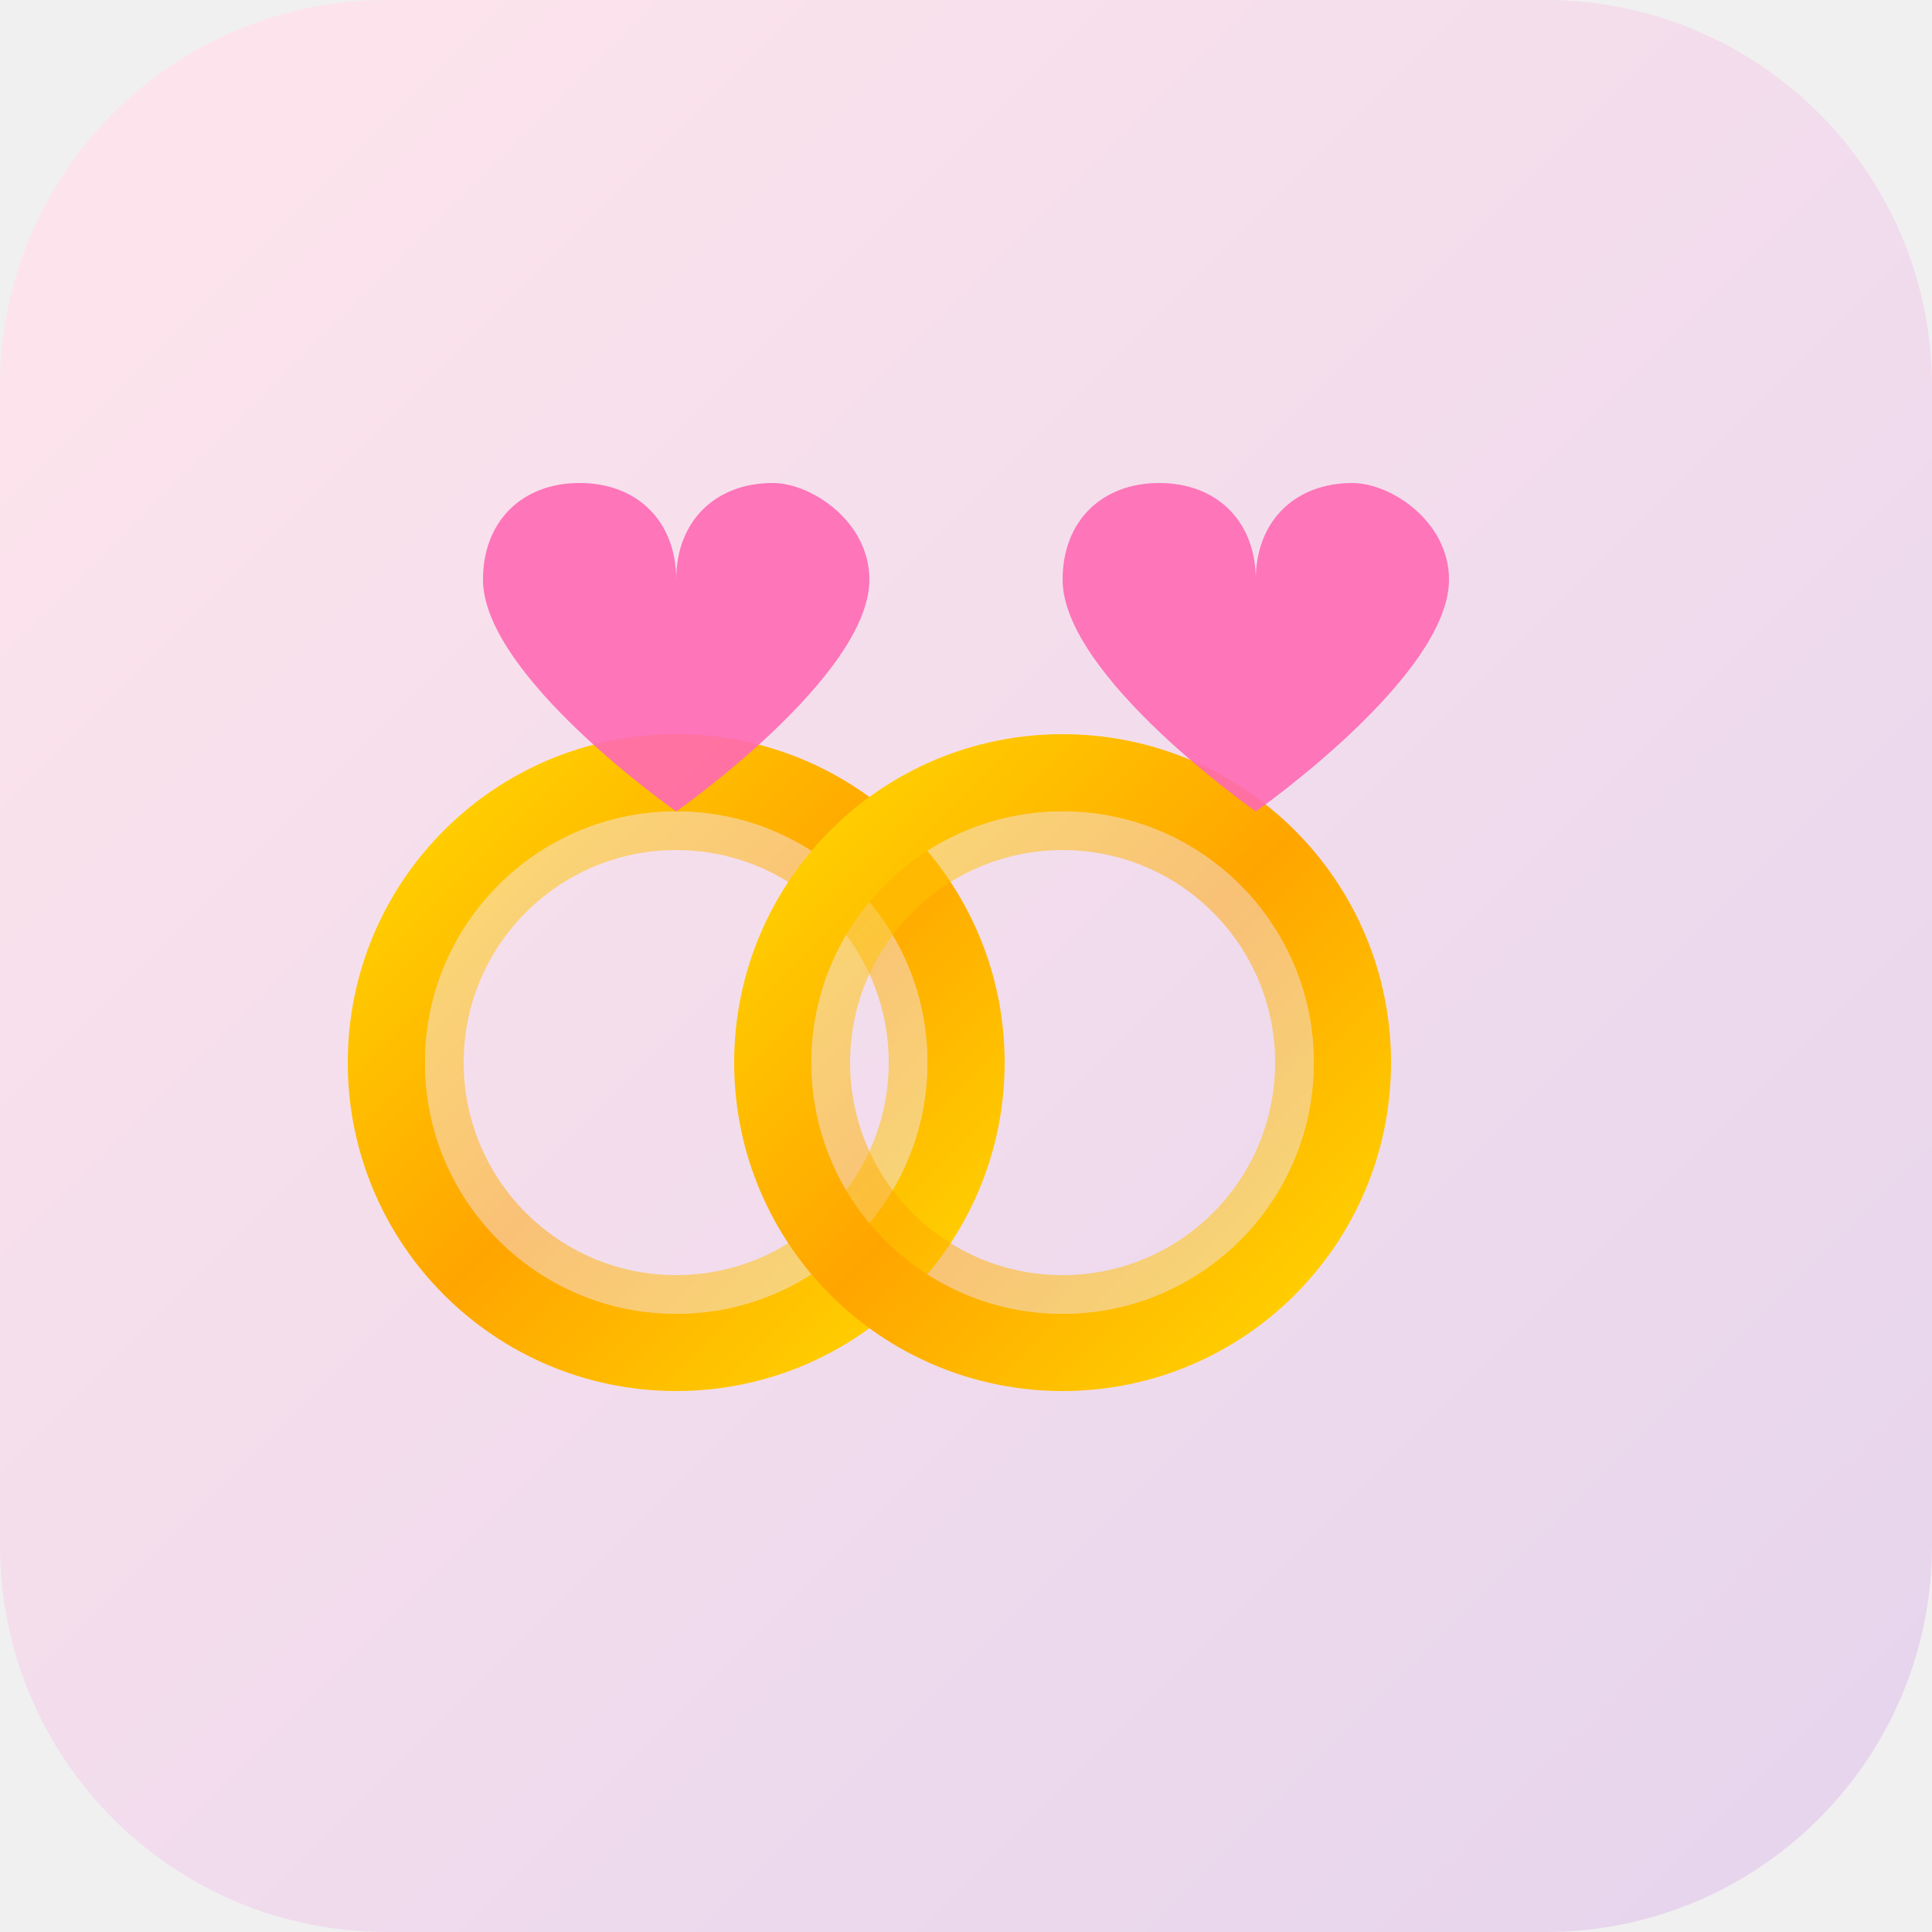
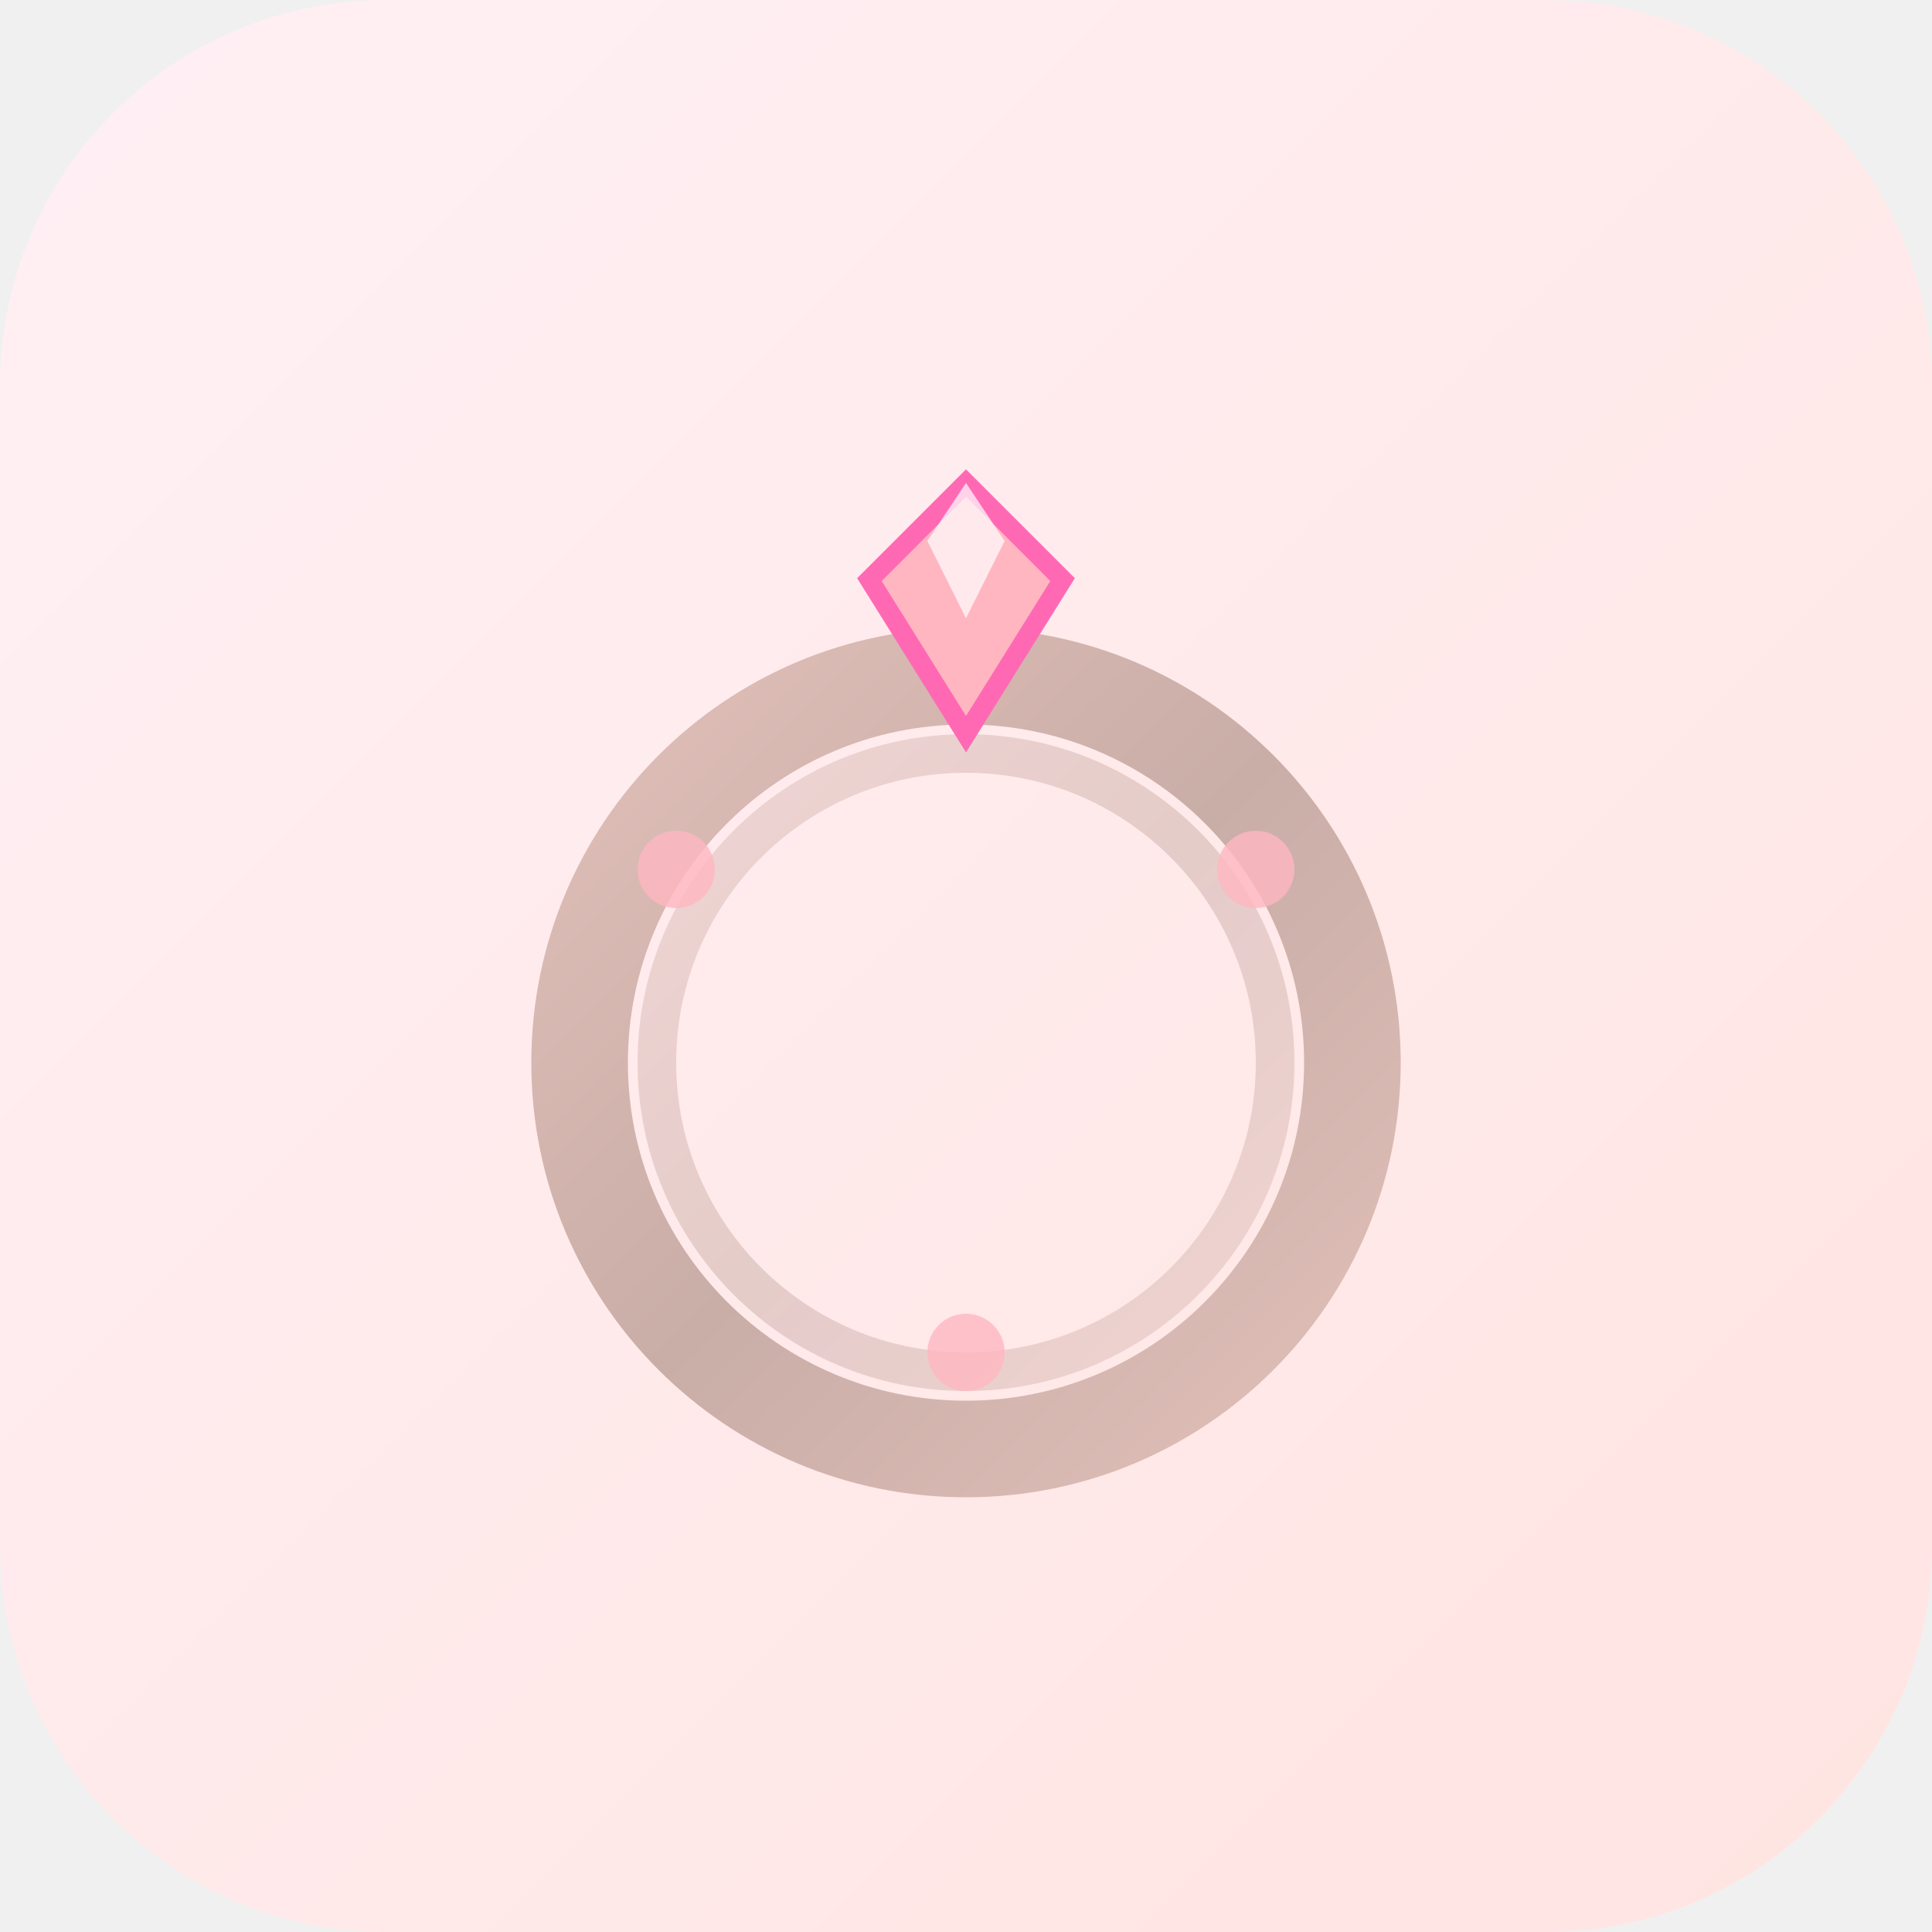
<svg xmlns="http://www.w3.org/2000/svg" viewBox="0 0 100 100">
  <defs>
-     <linearGradient id="bg" x1="0%" y1="0%" x2="100%" y2="100%">
-       <stop offset="0%" style="stop-color:#FFE5EC;stop-opacity:1" />
-       <stop offset="100%" style="stop-color:#E5D4ED;stop-opacity:1" />
+     <linearGradient id="bgRose" x1="0%" y1="0%" x2="100%" y2="100%">
+       <stop offset="0%" style="stop-color:#FFF0F5;stop-opacity:1" />
+       <stop offset="100%" style="stop-color:#FFE4E1;stop-opacity:1" />
    </linearGradient>
-     <linearGradient id="gold" x1="0%" y1="0%" x2="100%" y2="100%">
-       <stop offset="0%" style="stop-color:#FFD700;stop-opacity:1" />
-       <stop offset="50%" style="stop-color:#FFA500;stop-opacity:1" />
-       <stop offset="100%" style="stop-color:#FFD700;stop-opacity:1" />
+     <linearGradient id="roseGold" x1="0%" y1="0%" x2="100%" y2="100%">
+       <stop offset="0%" style="stop-color:#E0BFB8;stop-opacity:1" />
+       <stop offset="50%" style="stop-color:#C9ADA7;stop-opacity:1" />
+       <stop offset="100%" style="stop-color:#E0BFB8;stop-opacity:1" />
    </linearGradient>
  </defs>
-   <rect width="100" height="100" rx="20" fill="url(#bg)" />
-   <circle cx="35" cy="55" r="15" fill="none" stroke="url(#gold)" stroke-width="4" />
-   <circle cx="35" cy="55" r="12" fill="none" stroke="url(#gold)" stroke-width="2" opacity="0.5" />
-   <circle cx="55" cy="55" r="15" fill="none" stroke="url(#gold)" stroke-width="4" />
-   <circle cx="55" cy="55" r="12" fill="none" stroke="url(#gold)" stroke-width="2" opacity="0.5" />
-   <path d="M 45 30             C 45 27, 42 25, 40 25            C 37 25, 35 27, 35 30            C 35 27, 33 25, 30 25            C 27 25, 25 27, 25 30            C 25 35, 35 42, 35 42            C 35 42, 45 35, 45 30 Z" fill="#FF69B4" opacity="0.9" />
-   <path d="M 75 30             C 75 27, 72 25, 70 25            C 67 25, 65 27, 65 30            C 65 27, 63 25, 60 25            C 57 25, 55 27, 55 30            C 55 35, 65 42, 65 42            C 65 42, 75 35, 75 30 Z" fill="#FF69B4" opacity="0.9" />
+   <rect width="100" height="100" rx="20" fill="url(#bgRose)" />
+   <circle cx="50" cy="55" r="20" fill="none" stroke="url(#roseGold)" stroke-width="5" />
+   <circle cx="50" cy="55" r="16" fill="none" stroke="url(#roseGold)" stroke-width="2" opacity="0.5" />
+   <path d="M 50 25 L 45 30 L 50 38 L 55 30 Z" fill="#FFB6C1" stroke="#FF69B4" stroke-width="1" />
+   <path d="M 50 25 L 52 28 L 50 32 L 48 28 Z" fill="#FFF" opacity="0.7" />
+   <circle cx="35" cy="45" r="2" fill="#FFB6C1" opacity="0.8" />
+   <circle cx="65" cy="45" r="2" fill="#FFB6C1" opacity="0.8" />
+   <circle cx="50" cy="70" r="2" fill="#FFB6C1" opacity="0.8" />
</svg>
